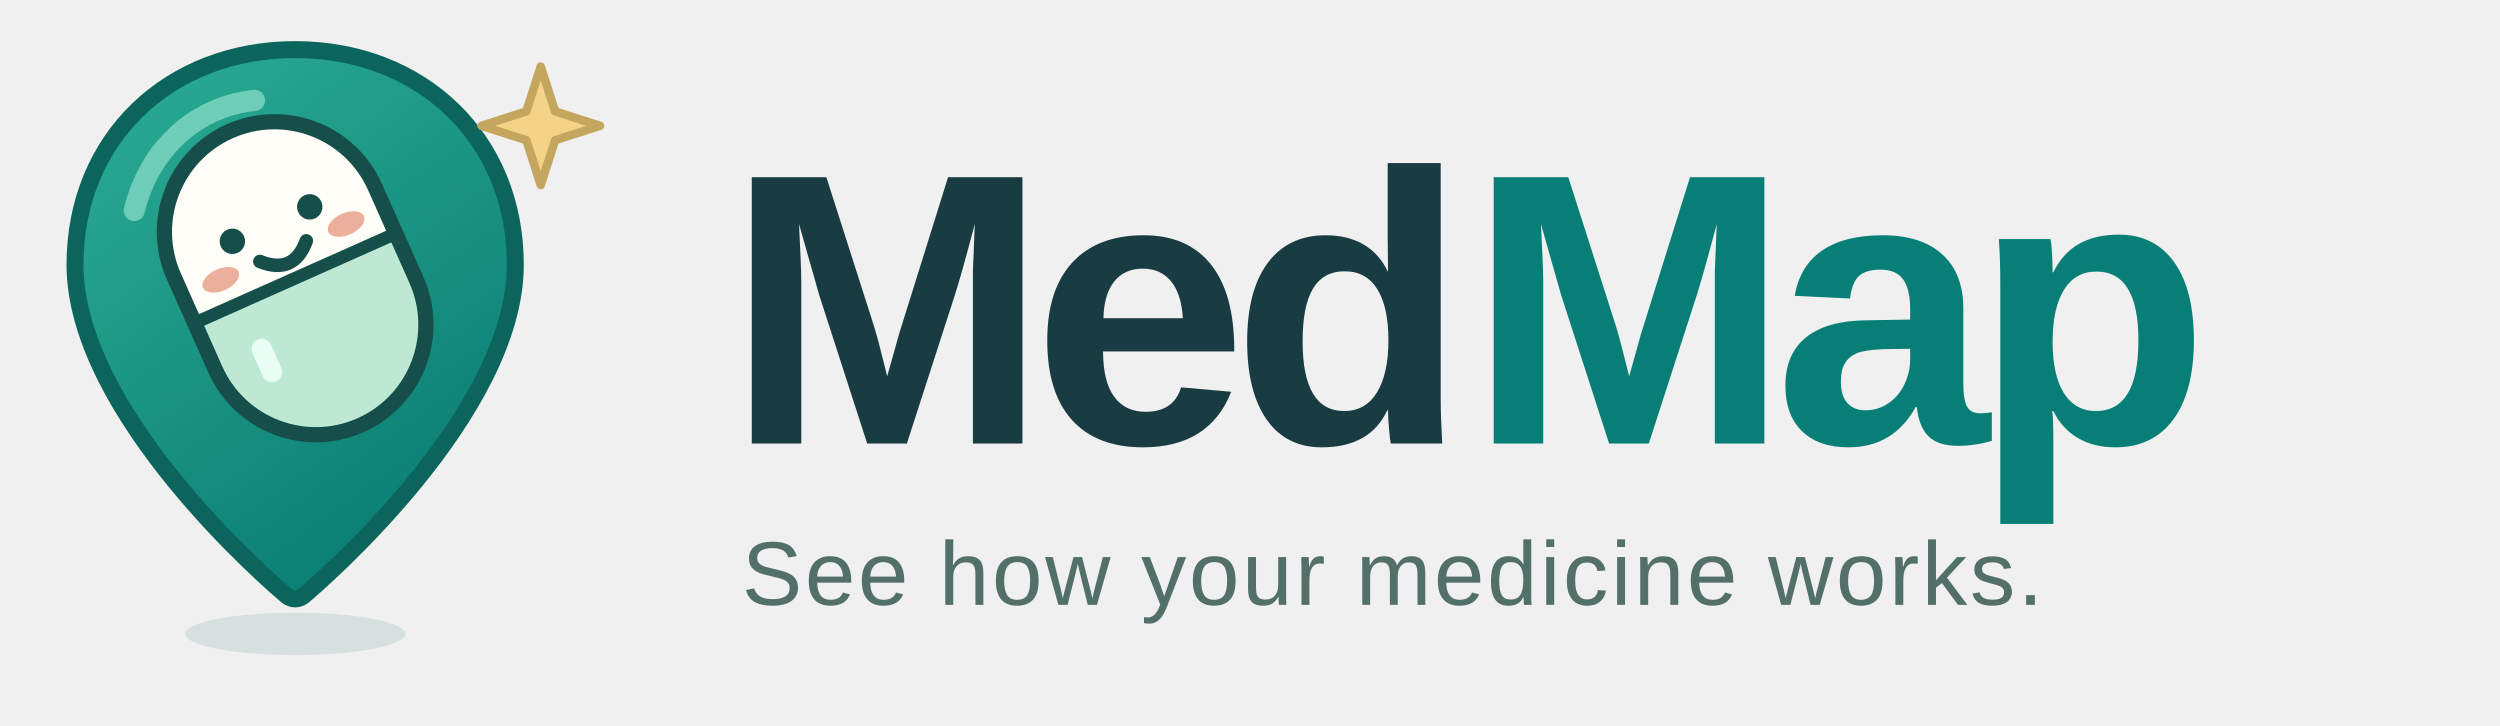
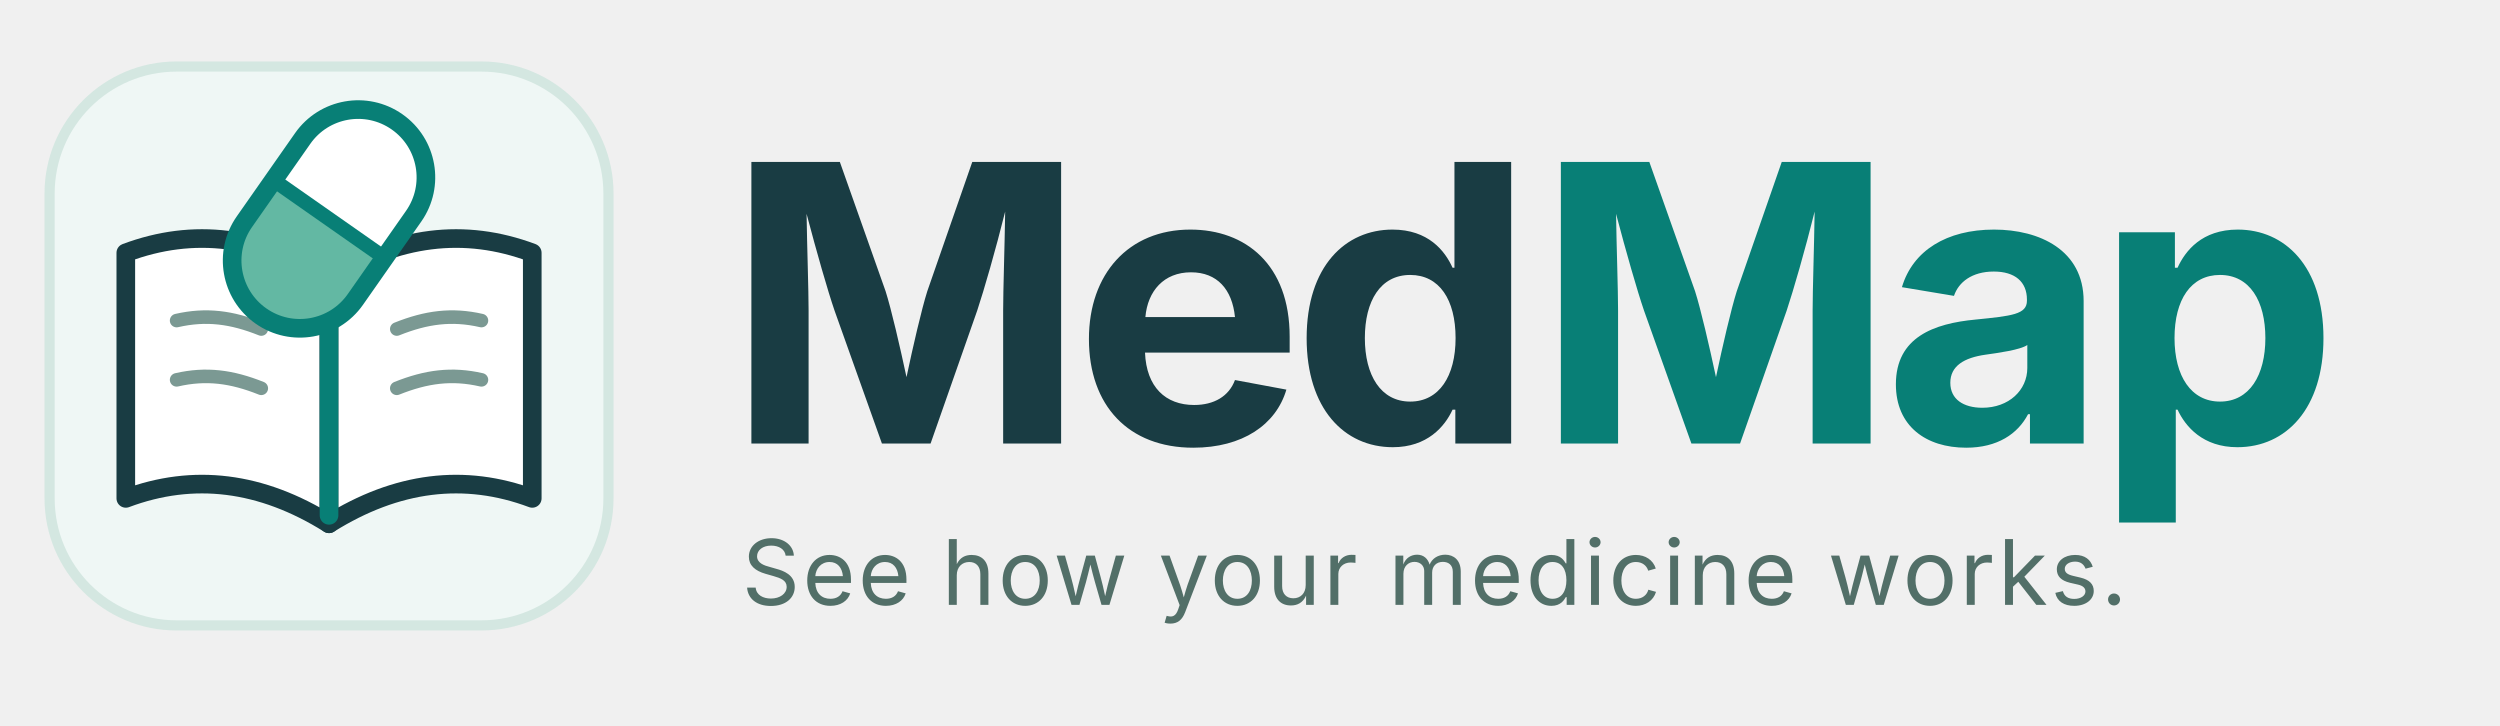
<svg xmlns="http://www.w3.org/2000/svg" viewBox="0 0 310 90" fill="none" role="img" aria-labelledby="logo-title">
  <g transform="translate(3 3) scale(1.05)">
-     <defs>
-       <linearGradient id="pin" x1="12" y1="6" x2="53" y2="63" gradientUnits="userSpaceOnUse">
-         <stop stop-color="#2AAA92" />
-         <stop offset="1" stop-color="#087A70" />
-       </linearGradient>
-     </defs>
-     <ellipse cx="32" cy="72" rx="13" ry="2.5" fill="#0B655C" opacity=".12" />
-     <path d="M32 3C17.1 3 6 13.5 6 28.4C6 46 29.1 65.9 31 67.5C31.6 68 32.4 68 33 67.5C34.9 65.9 58 46 58 28.4C58 13.5 46.9 3 32 3Z" fill="url(#pin)" stroke="#0B655C" stroke-width="2" stroke-linejoin="round" />
-     <path d="M13 22C14.8 14.6 20.4 9.7 27.2 9" stroke="#8DDFCA" stroke-width="2.5" stroke-linecap="round" opacity=".7" />
-     <g transform="rotate(-24 32 30)">
-       <rect x="19" y="11" width="26" height="38" rx="13" fill="#FFFEF8" />
-       <path d="M19 30H45V36A13 13 0 0 1 19 36Z" fill="#BCE8D4" />
-       <path d="M19.3 30H44.7" stroke="#164E4A" stroke-width="1.5" />
-       <rect x="19" y="11" width="26" height="38" rx="13" stroke="#164E4A" stroke-width="1.8" />
-       <ellipse cx="23.9" cy="26.6" rx="2.3" ry="1.3" fill="#EBAF9B" />
-       <ellipse cx="40.1" cy="26.6" rx="2.3" ry="1.3" fill="#EBAF9B" />
-       <circle cx="27" cy="23" r="1.5" fill="#164E4A" />
-       <circle cx="37" cy="23" r="1.5" fill="#164E4A" />
-       <path d="M29 26.5Q32 29.6 35 26.5" stroke="#164E4A" stroke-width="1.6" stroke-linecap="round" />
-       <path d="M25 36V39" stroke="#E9FFF4" stroke-width="2.4" stroke-linecap="round" />
+     <rect x="3" y="5" width="66" height="66" rx="15" fill="#EFF7F5" stroke="#D4E7E1" stroke-width="1.2" />
+     <path d="M12 27C20 24 28 25 36 30V59C28 54 20 53 12 56V27Z" fill="white" stroke="#193C43" stroke-width="2.2" stroke-linejoin="round" />
+     <path d="M60 27C52 24 44 25 36 30V59C44 54 52 53 60 56V27Z" fill="white" stroke="#193C43" stroke-width="2.2" stroke-linejoin="round" />
+     <path d="M36 31V58" stroke="#087F76" stroke-width="2.2" stroke-linecap="round" />
+     <path d="M18 35C21.5 34.2 24.5 34.6 28 36M18 42C21.5 41.2 24.5 41.6 28 43M44 36C47.5 34.6 50.5 34.2 54 35M44 43C47.5 41.6 50.5 41.2 54 42" stroke="#7B9993" stroke-width="1.6" stroke-linecap="round" />
+     <g transform="rotate(35 36 23)">
+       <rect x="28" y="9" width="16" height="28" rx="8" fill="white" />
+       <path d="M28 23H44V29A8 8 0 0 1 28 29V23Z" fill="#63B8A3" />
+       <path d="M28 23H44" stroke="#087F76" stroke-width="1.7" />
+       <rect x="28" y="9" width="16" height="28" rx="8" stroke="#087F76" stroke-width="2.2" />
    </g>
-     <path d="M61 5L62.7 10.3L68 12L62.7 13.7L61 19L59.3 13.7L54 12L59.3 10.3L61 5Z" fill="#F4D387" stroke="#C5A65F" stroke-width="1" stroke-linejoin="round" />
  </g>
-   <text x="90" y="55" font-family="Trebuchet MS, Arial, sans-serif" font-size="48" font-weight="800" letter-spacing="-2" fill="#193C43">Med<tspan fill="#087F76">Map</tspan>
+   <text x="90" y="55" font-family="Inter, Arial, sans-serif" font-size="48" font-weight="700" letter-spacing="-1.6" fill="#193C43">Med<tspan fill="#087F76">Map</tspan>
  </text>
-   <text x="92" y="75" font-family="Arial, sans-serif" font-size="11.2" letter-spacing=".35" fill="#526F68">See how your medicine works.</text>
+   <text x="92" y="75" font-family="Inter, Arial, sans-serif" font-size="11.2" letter-spacing=".35" fill="#526F68">See how your medicine works.</text>
</svg>
